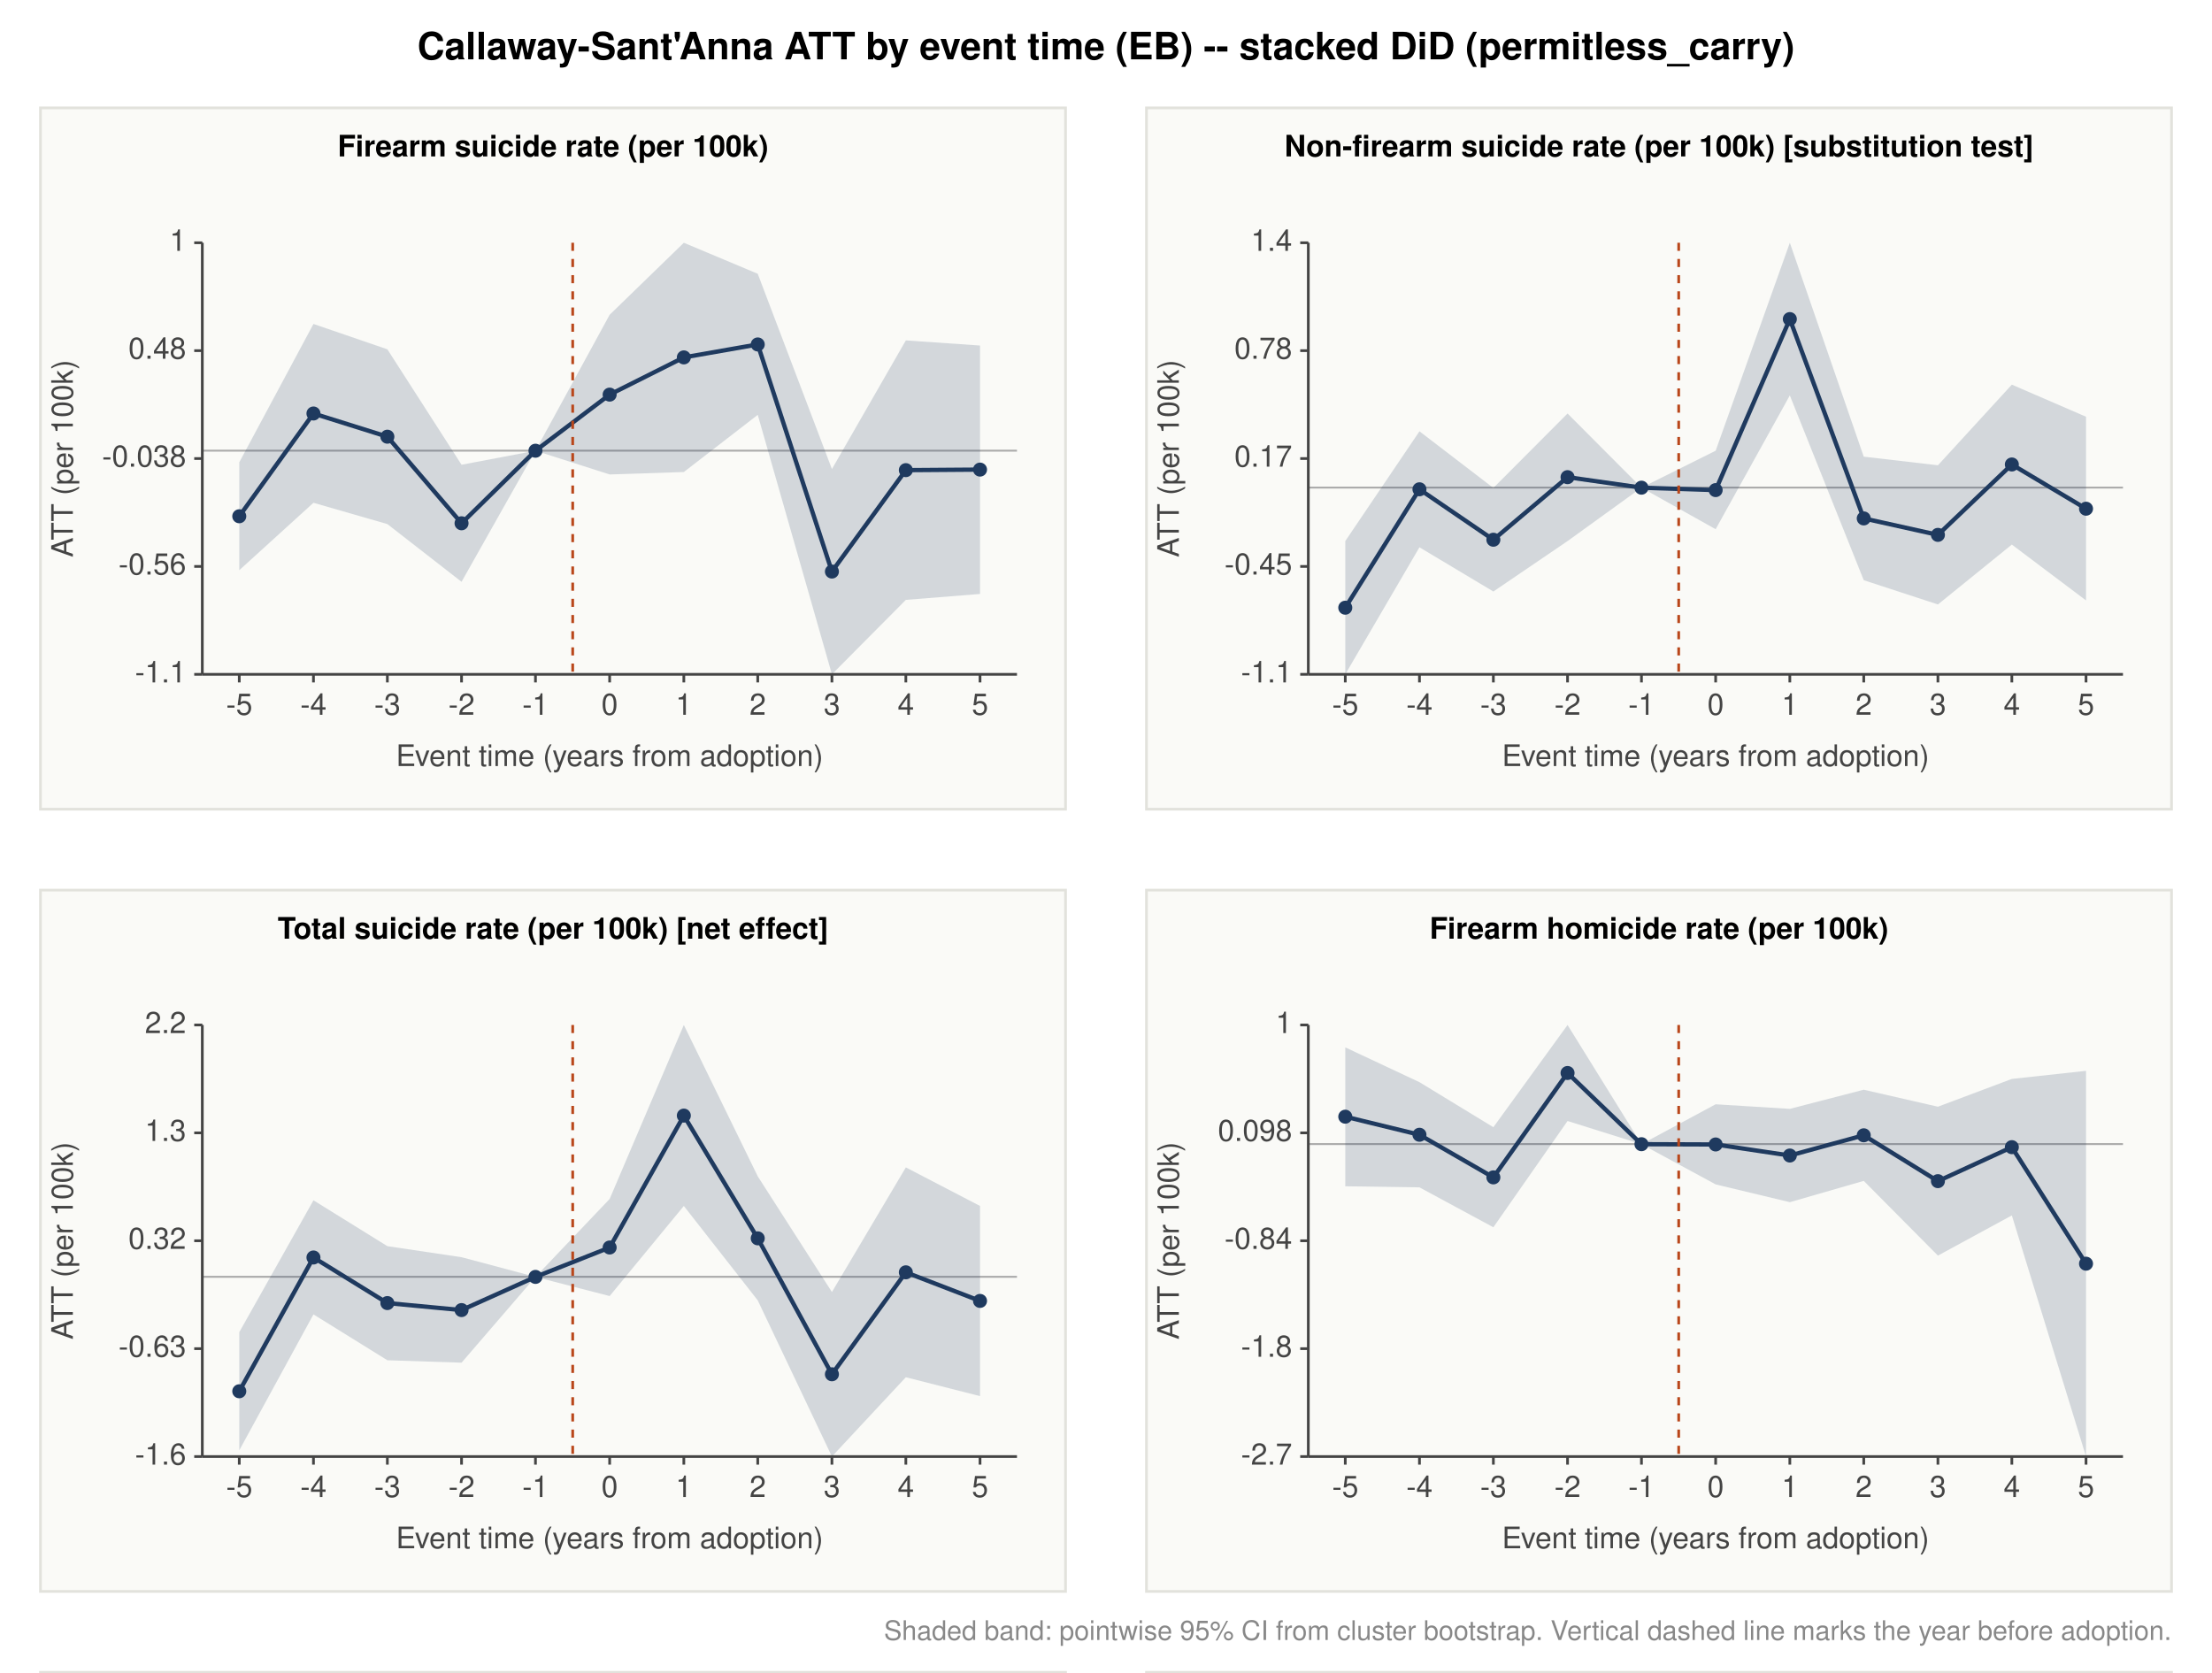
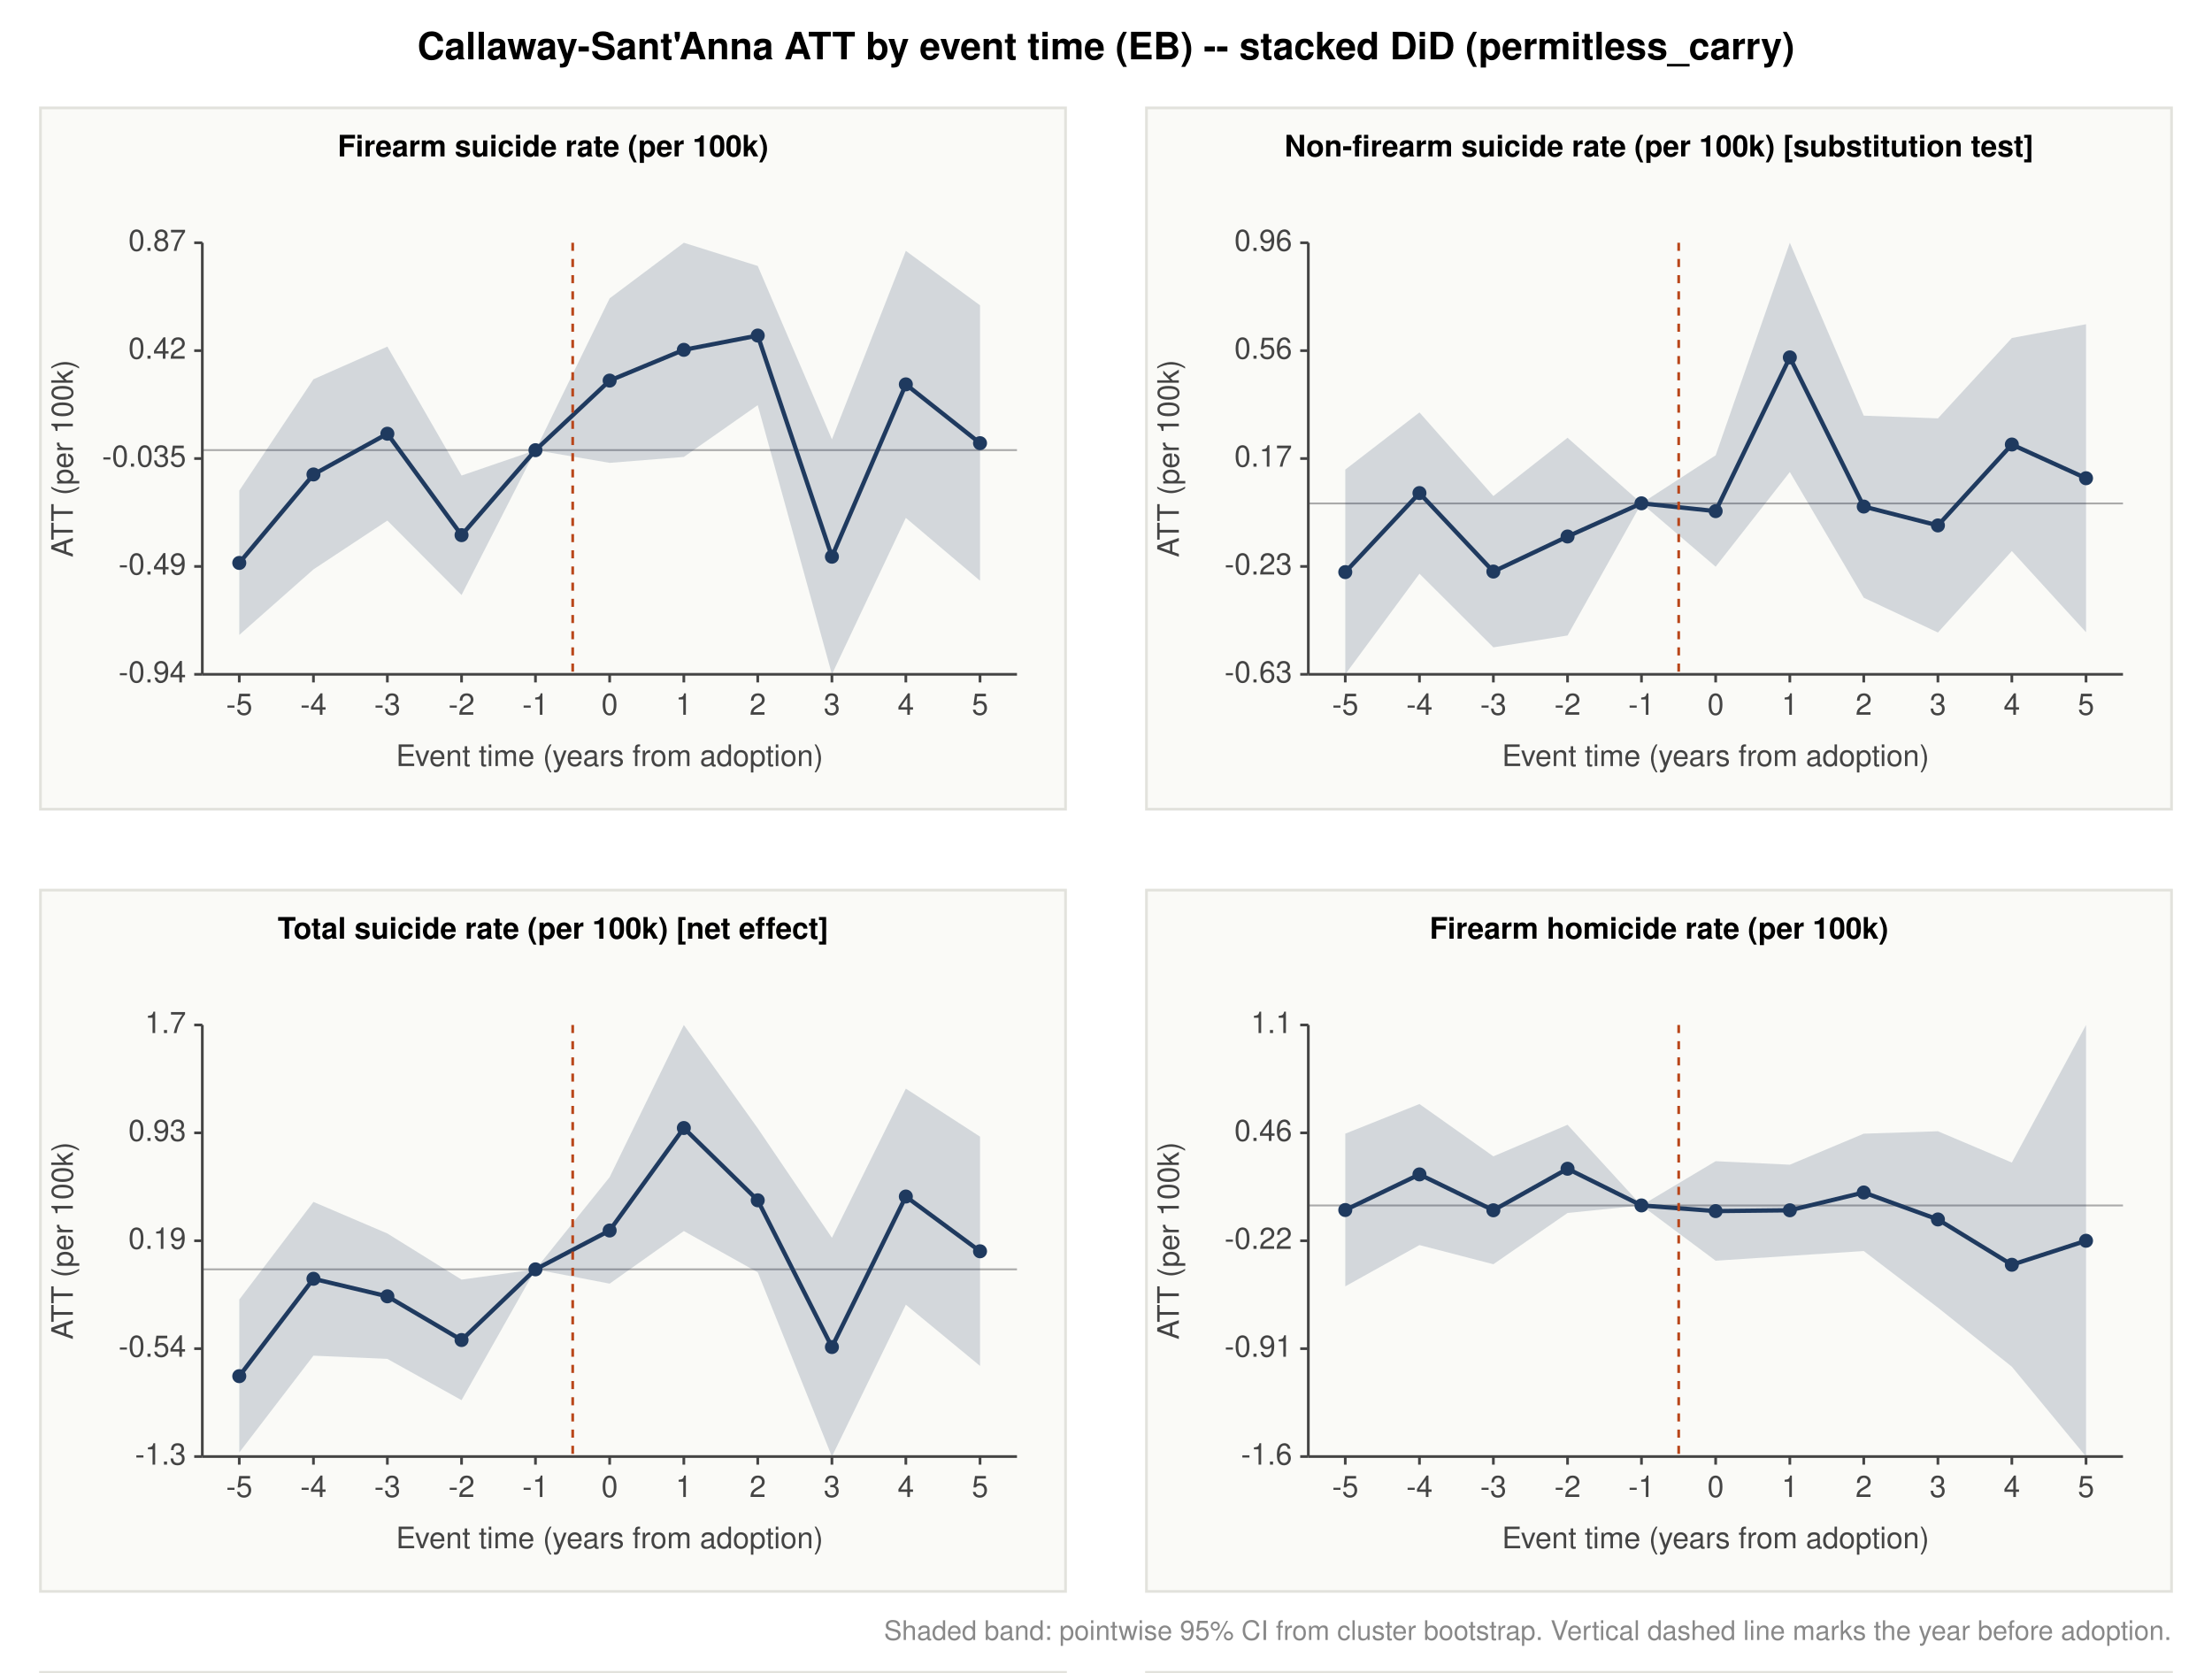
<svg xmlns="http://www.w3.org/2000/svg" viewBox="0 0 820 620" font-family="-apple-system, Segoe UI, Helvetica, Arial, sans-serif" font-size="11">
  <text x="410.0" y="22" text-anchor="middle" font-size="14" font-weight="600">Callaway-Sant'Anna ATT by event time (EB) -- stacked DiD (permitless_carry)</text>
  <rect x="15" y="40" width="380" height="260" fill="#fafaf7" stroke="#e2e2dc" />
  <text x="205.0" y="58" text-anchor="middle" font-weight="600">Firearm suicide rate (per 100k)</text>
-   <line x1="75" y1="167.081" x2="377" y2="167.081" stroke="#aaaaaa" stroke-width="0.7" />
-   <polygon points="88.7,171.4 116.2,120.1 143.6,129.5 171.1,172.3 198.5,167.1 226.0,116.7 253.5,90.0 280.9,101.5 308.4,173.9 335.8,126.2 363.3,128.1 363.3,220.2 335.8,222.4 308.4,250.0 280.9,153.8 253.5,175.0 226.0,175.9 198.5,167.1 171.1,215.7 143.6,194.3 116.2,186.4 88.7,211.4" fill="#1f3a5f" opacity="0.18" />
-   <polyline points="88.7,191.4 116.2,153.3 143.6,161.9 171.1,194.0 198.5,167.1 226.0,146.3 253.5,132.5 280.9,127.7 308.4,211.9 335.8,174.3 363.3,174.1" fill="none" stroke="#1f3a5f" stroke-width="1.6" />
-   <circle cx="88.7" cy="191.4" r="2.6" fill="#1f3a5f" />
-   <circle cx="116.2" cy="153.3" r="2.6" fill="#1f3a5f" />
-   <circle cx="143.6" cy="161.9" r="2.6" fill="#1f3a5f" />
-   <circle cx="171.1" cy="194.0" r="2.6" fill="#1f3a5f" />
-   <circle cx="198.5" cy="167.1" r="2.6" fill="#1f3a5f" />
-   <circle cx="226.0" cy="146.3" r="2.6" fill="#1f3a5f" />
-   <circle cx="253.5" cy="132.5" r="2.6" fill="#1f3a5f" />
-   <circle cx="280.9" cy="127.7" r="2.6" fill="#1f3a5f" />
-   <circle cx="308.4" cy="211.9" r="2.6" fill="#1f3a5f" />
-   <circle cx="335.8" cy="174.3" r="2.6" fill="#1f3a5f" />
-   <circle cx="363.3" cy="174.1" r="2.6" fill="#1f3a5f" />
+   <line x1="75" y1="166.871" x2="377" y2="166.871" stroke="#aaaaaa" stroke-width="0.7" />
+   <polygon points="88.7,181.9 116.2,140.6 143.6,128.5 171.1,176.3 198.5,166.9 226.0,110.6 253.5,90.0 280.9,98.6 308.4,162.9 335.8,93.0 363.3,113.2 363.3,215.3 335.8,192.0 308.4,250.0 280.9,150.2 253.5,169.4 226.0,171.6 198.5,166.9 171.1,220.6 143.6,193.0 116.2,211.1 88.7,235.4" fill="#1f3a5f" opacity="0.18" />
+   <polyline points="88.7,208.7 116.2,175.9 143.6,160.8 171.1,198.4 198.5,166.9 226.0,141.1 253.5,129.7 280.9,124.4 308.4,206.4 335.8,142.5 363.3,164.3" fill="none" stroke="#1f3a5f" stroke-width="1.6" />
+   <circle cx="88.7" cy="208.7" r="2.6" fill="#1f3a5f" />
+   <circle cx="116.2" cy="175.9" r="2.6" fill="#1f3a5f" />
+   <circle cx="143.6" cy="160.8" r="2.6" fill="#1f3a5f" />
+   <circle cx="171.1" cy="198.4" r="2.6" fill="#1f3a5f" />
+   <circle cx="198.5" cy="166.9" r="2.6" fill="#1f3a5f" />
+   <circle cx="226.0" cy="141.1" r="2.6" fill="#1f3a5f" />
+   <circle cx="253.5" cy="129.7" r="2.6" fill="#1f3a5f" />
+   <circle cx="280.9" cy="124.4" r="2.6" fill="#1f3a5f" />
+   <circle cx="308.4" cy="206.4" r="2.6" fill="#1f3a5f" />
+   <circle cx="335.8" cy="142.5" r="2.6" fill="#1f3a5f" />
+   <circle cx="363.3" cy="164.3" r="2.6" fill="#1f3a5f" />
  <line x1="212.3" y1="90" x2="212.3" y2="250" stroke="#b9461a" stroke-dasharray="3 3" />
  <line x1="75" y1="250" x2="377" y2="250" stroke="#444" />
  <line x1="75" y1="90" x2="75" y2="250" stroke="#444" />
  <line x1="88.7" y1="250" x2="88.7" y2="253" stroke="#444" />
  <text x="88.7" y="265" text-anchor="middle" fill="#444">-5</text>
  <line x1="116.2" y1="250" x2="116.2" y2="253" stroke="#444" />
  <text x="116.2" y="265" text-anchor="middle" fill="#444">-4</text>
  <line x1="143.6" y1="250" x2="143.6" y2="253" stroke="#444" />
  <text x="143.6" y="265" text-anchor="middle" fill="#444">-3</text>
  <line x1="171.1" y1="250" x2="171.1" y2="253" stroke="#444" />
  <text x="171.1" y="265" text-anchor="middle" fill="#444">-2</text>
  <line x1="198.5" y1="250" x2="198.5" y2="253" stroke="#444" />
  <text x="198.5" y="265" text-anchor="middle" fill="#444">-1</text>
  <line x1="226.0" y1="250" x2="226.0" y2="253" stroke="#444" />
  <text x="226.0" y="265" text-anchor="middle" fill="#444">0</text>
  <line x1="253.5" y1="250" x2="253.5" y2="253" stroke="#444" />
  <text x="253.5" y="265" text-anchor="middle" fill="#444">1</text>
  <line x1="280.9" y1="250" x2="280.9" y2="253" stroke="#444" />
  <text x="280.9" y="265" text-anchor="middle" fill="#444">2</text>
  <line x1="308.4" y1="250" x2="308.4" y2="253" stroke="#444" />
  <text x="308.4" y="265" text-anchor="middle" fill="#444">3</text>
  <line x1="335.8" y1="250" x2="335.8" y2="253" stroke="#444" />
  <text x="335.8" y="265" text-anchor="middle" fill="#444">4</text>
  <line x1="363.3" y1="250" x2="363.3" y2="253" stroke="#444" />
  <text x="363.3" y="265" text-anchor="middle" fill="#444">5</text>
  <line x1="72" y1="250.0" x2="75" y2="250.0" stroke="#444" />
-   <text x="69" y="253.0" text-anchor="end" fill="#444">-1.1</text>
+   <text x="69" y="253.0" text-anchor="end" fill="#444">-0.94</text>
  <line x1="72" y1="210.0" x2="75" y2="210.0" stroke="#444" />
-   <text x="69" y="213.0" text-anchor="end" fill="#444">-0.56</text>
+   <text x="69" y="213.0" text-anchor="end" fill="#444">-0.49</text>
  <line x1="72" y1="170.0" x2="75" y2="170.0" stroke="#444" />
-   <text x="69" y="173.0" text-anchor="end" fill="#444">-0.038</text>
+   <text x="69" y="173.0" text-anchor="end" fill="#444">-0.035</text>
  <line x1="72" y1="130.0" x2="75" y2="130.0" stroke="#444" />
-   <text x="69" y="133.0" text-anchor="end" fill="#444">0.48</text>
+   <text x="69" y="133.0" text-anchor="end" fill="#444">0.42</text>
  <line x1="72" y1="90.0" x2="75" y2="90.0" stroke="#444" />
-   <text x="69" y="93.0" text-anchor="end" fill="#444">1</text>
+   <text x="69" y="93.0" text-anchor="end" fill="#444">0.87</text>
  <text x="226.0" y="284" text-anchor="middle" fill="#444">Event time (years from adoption)</text>
  <text x="27" y="170.0" text-anchor="middle" fill="#444" transform="rotate(-90 27 170.0)">ATT (per 100k)</text>
  <rect x="425" y="40" width="380" height="260" fill="#fafaf7" stroke="#e2e2dc" />
  <text x="615.0" y="58" text-anchor="middle" font-weight="600">Non-firearm suicide rate (per 100k) [substitution test]</text>
-   <line x1="485" y1="180.769" x2="787" y2="180.769" stroke="#aaaaaa" stroke-width="0.7" />
-   <polygon points="498.7,200.6 526.2,159.9 553.6,180.9 581.1,153.3 608.5,180.8 636.0,167.1 663.5,90.0 690.9,169.3 718.4,172.5 745.8,142.6 773.3,154.5 773.3,222.6 745.8,201.9 718.4,224.1 690.9,215.1 663.5,146.6 636.0,196.2 608.5,180.8 581.1,200.6 553.6,219.3 526.2,202.9 498.7,250.0" fill="#1f3a5f" opacity="0.18" />
-   <polyline points="498.7,225.3 526.2,181.4 553.6,200.1 581.1,176.9 608.5,180.8 636.0,181.7 663.5,118.3 690.9,192.2 718.4,198.3 745.8,172.2 773.3,188.6" fill="none" stroke="#1f3a5f" stroke-width="1.6" />
-   <circle cx="498.7" cy="225.3" r="2.6" fill="#1f3a5f" />
-   <circle cx="526.2" cy="181.4" r="2.6" fill="#1f3a5f" />
-   <circle cx="553.6" cy="200.1" r="2.6" fill="#1f3a5f" />
-   <circle cx="581.1" cy="176.9" r="2.6" fill="#1f3a5f" />
-   <circle cx="608.5" cy="180.8" r="2.6" fill="#1f3a5f" />
-   <circle cx="636.0" cy="181.7" r="2.6" fill="#1f3a5f" />
-   <circle cx="663.5" cy="118.3" r="2.6" fill="#1f3a5f" />
-   <circle cx="690.9" cy="192.2" r="2.6" fill="#1f3a5f" />
-   <circle cx="718.4" cy="198.3" r="2.6" fill="#1f3a5f" />
-   <circle cx="745.8" cy="172.2" r="2.6" fill="#1f3a5f" />
-   <circle cx="773.3" cy="188.6" r="2.6" fill="#1f3a5f" />
+   <line x1="485" y1="186.65" x2="787" y2="186.65" stroke="#aaaaaa" stroke-width="0.7" />
+   <polygon points="498.7,174.1 526.2,152.9 553.6,183.9 581.1,162.3 608.5,186.6 636.0,168.8 663.5,90.0 690.9,154.1 718.4,155.1 745.8,125.3 773.3,120.2 773.3,234.4 745.8,204.3 718.4,234.5 690.9,221.6 663.5,175.0 636.0,210.1 608.5,186.6 581.1,235.6 553.6,240.0 526.2,212.7 498.7,250.0" fill="#1f3a5f" opacity="0.18" />
+   <polyline points="498.7,212.1 526.2,182.8 553.6,211.9 581.1,198.9 608.5,186.6 636.0,189.5 663.5,132.5 690.9,187.8 718.4,194.8 745.8,164.8 773.3,177.3" fill="none" stroke="#1f3a5f" stroke-width="1.6" />
+   <circle cx="498.7" cy="212.1" r="2.6" fill="#1f3a5f" />
+   <circle cx="526.2" cy="182.8" r="2.6" fill="#1f3a5f" />
+   <circle cx="553.6" cy="211.9" r="2.6" fill="#1f3a5f" />
+   <circle cx="581.1" cy="198.9" r="2.6" fill="#1f3a5f" />
+   <circle cx="608.5" cy="186.6" r="2.6" fill="#1f3a5f" />
+   <circle cx="636.0" cy="189.5" r="2.6" fill="#1f3a5f" />
+   <circle cx="663.5" cy="132.5" r="2.6" fill="#1f3a5f" />
+   <circle cx="690.9" cy="187.8" r="2.6" fill="#1f3a5f" />
+   <circle cx="718.4" cy="194.8" r="2.6" fill="#1f3a5f" />
+   <circle cx="745.8" cy="164.8" r="2.6" fill="#1f3a5f" />
+   <circle cx="773.3" cy="177.3" r="2.6" fill="#1f3a5f" />
  <line x1="622.3" y1="90" x2="622.3" y2="250" stroke="#b9461a" stroke-dasharray="3 3" />
  <line x1="485" y1="250" x2="787" y2="250" stroke="#444" />
  <line x1="485" y1="90" x2="485" y2="250" stroke="#444" />
  <line x1="498.7" y1="250" x2="498.7" y2="253" stroke="#444" />
  <text x="498.7" y="265" text-anchor="middle" fill="#444">-5</text>
  <line x1="526.2" y1="250" x2="526.2" y2="253" stroke="#444" />
  <text x="526.2" y="265" text-anchor="middle" fill="#444">-4</text>
  <line x1="553.6" y1="250" x2="553.6" y2="253" stroke="#444" />
  <text x="553.6" y="265" text-anchor="middle" fill="#444">-3</text>
  <line x1="581.1" y1="250" x2="581.1" y2="253" stroke="#444" />
  <text x="581.1" y="265" text-anchor="middle" fill="#444">-2</text>
  <line x1="608.5" y1="250" x2="608.5" y2="253" stroke="#444" />
  <text x="608.5" y="265" text-anchor="middle" fill="#444">-1</text>
  <line x1="636.0" y1="250" x2="636.0" y2="253" stroke="#444" />
  <text x="636.0" y="265" text-anchor="middle" fill="#444">0</text>
  <line x1="663.5" y1="250" x2="663.5" y2="253" stroke="#444" />
  <text x="663.5" y="265" text-anchor="middle" fill="#444">1</text>
  <line x1="690.9" y1="250" x2="690.9" y2="253" stroke="#444" />
  <text x="690.9" y="265" text-anchor="middle" fill="#444">2</text>
  <line x1="718.4" y1="250" x2="718.4" y2="253" stroke="#444" />
  <text x="718.4" y="265" text-anchor="middle" fill="#444">3</text>
  <line x1="745.8" y1="250" x2="745.8" y2="253" stroke="#444" />
  <text x="745.8" y="265" text-anchor="middle" fill="#444">4</text>
  <line x1="773.3" y1="250" x2="773.3" y2="253" stroke="#444" />
  <text x="773.3" y="265" text-anchor="middle" fill="#444">5</text>
  <line x1="482" y1="250.0" x2="485" y2="250.0" stroke="#444" />
-   <text x="479" y="253.0" text-anchor="end" fill="#444">-1.1</text>
+   <text x="479" y="253.0" text-anchor="end" fill="#444">-0.63</text>
  <line x1="482" y1="210.0" x2="485" y2="210.0" stroke="#444" />
-   <text x="479" y="213.0" text-anchor="end" fill="#444">-0.45</text>
+   <text x="479" y="213.0" text-anchor="end" fill="#444">-0.23</text>
  <line x1="482" y1="170.0" x2="485" y2="170.0" stroke="#444" />
  <text x="479" y="173.0" text-anchor="end" fill="#444">0.17</text>
  <line x1="482" y1="130.0" x2="485" y2="130.0" stroke="#444" />
-   <text x="479" y="133.0" text-anchor="end" fill="#444">0.78</text>
+   <text x="479" y="133.0" text-anchor="end" fill="#444">0.56</text>
  <line x1="482" y1="90.0" x2="485" y2="90.0" stroke="#444" />
-   <text x="479" y="93.0" text-anchor="end" fill="#444">1.4</text>
+   <text x="479" y="93.0" text-anchor="end" fill="#444">0.96</text>
  <text x="636.0" y="284" text-anchor="middle" fill="#444">Event time (years from adoption)</text>
  <text x="437" y="170.0" text-anchor="middle" fill="#444" transform="rotate(-90 437 170.0)">ATT (per 100k)</text>
  <rect x="15" y="330" width="380" height="260" fill="#fafaf7" stroke="#e2e2dc" />
  <text x="205.0" y="348" text-anchor="middle" font-weight="600">Total suicide rate (per 100k) [net effect]</text>
-   <line x1="75" y1="473.363" x2="377" y2="473.363" stroke="#aaaaaa" stroke-width="0.7" />
-   <polygon points="88.7,493.9 116.2,445.0 143.6,462.0 171.1,466.1 198.5,473.4 226.0,444.5 253.5,380.0 280.9,436.1 308.4,479.0 335.8,432.8 363.3,447.1 363.3,517.6 335.8,510.6 308.4,540.0 280.9,482.1 253.5,447.1 226.0,480.5 198.5,473.4 171.1,505.2 143.6,504.3 116.2,487.3 88.7,537.7" fill="#1f3a5f" opacity="0.18" />
-   <polyline points="88.7,515.8 116.2,466.2 143.6,483.1 171.1,485.7 198.5,473.4 226.0,462.5 253.5,413.6 280.9,459.1 308.4,509.5 335.8,471.7 363.3,482.3" fill="none" stroke="#1f3a5f" stroke-width="1.6" />
-   <circle cx="88.7" cy="515.8" r="2.6" fill="#1f3a5f" />
-   <circle cx="116.2" cy="466.2" r="2.6" fill="#1f3a5f" />
-   <circle cx="143.6" cy="483.1" r="2.6" fill="#1f3a5f" />
-   <circle cx="171.1" cy="485.7" r="2.6" fill="#1f3a5f" />
-   <circle cx="198.5" cy="473.4" r="2.6" fill="#1f3a5f" />
-   <circle cx="226.0" cy="462.5" r="2.6" fill="#1f3a5f" />
-   <circle cx="253.5" cy="413.6" r="2.6" fill="#1f3a5f" />
-   <circle cx="280.9" cy="459.1" r="2.6" fill="#1f3a5f" />
-   <circle cx="308.4" cy="509.5" r="2.6" fill="#1f3a5f" />
-   <circle cx="335.8" cy="471.7" r="2.6" fill="#1f3a5f" />
-   <circle cx="363.3" cy="482.3" r="2.6" fill="#1f3a5f" />
+   <line x1="75" y1="470.591" x2="377" y2="470.591" stroke="#aaaaaa" stroke-width="0.7" />
+   <polygon points="88.7,481.8 116.2,445.6 143.6,457.3 171.1,474.4 198.5,470.6 226.0,436.4 253.5,380.0 280.9,418.3 308.4,458.9 335.8,403.6 363.3,421.4 363.3,506.4 335.8,483.7 308.4,540.0 280.9,471.7 253.5,456.4 226.0,475.9 198.5,470.6 171.1,519.1 143.6,503.8 116.2,502.6 88.7,538.5" fill="#1f3a5f" opacity="0.18" />
+   <polyline points="88.7,510.2 116.2,474.1 143.6,480.6 171.1,496.8 198.5,470.6 226.0,456.2 253.5,418.2 280.9,445.0 308.4,499.4 335.8,443.6 363.3,463.9" fill="none" stroke="#1f3a5f" stroke-width="1.6" />
+   <circle cx="88.7" cy="510.2" r="2.6" fill="#1f3a5f" />
+   <circle cx="116.2" cy="474.1" r="2.6" fill="#1f3a5f" />
+   <circle cx="143.6" cy="480.6" r="2.6" fill="#1f3a5f" />
+   <circle cx="171.1" cy="496.8" r="2.6" fill="#1f3a5f" />
+   <circle cx="198.5" cy="470.6" r="2.6" fill="#1f3a5f" />
+   <circle cx="226.0" cy="456.2" r="2.6" fill="#1f3a5f" />
+   <circle cx="253.5" cy="418.2" r="2.6" fill="#1f3a5f" />
+   <circle cx="280.9" cy="445.0" r="2.6" fill="#1f3a5f" />
+   <circle cx="308.4" cy="499.4" r="2.6" fill="#1f3a5f" />
+   <circle cx="335.8" cy="443.6" r="2.6" fill="#1f3a5f" />
+   <circle cx="363.3" cy="463.9" r="2.6" fill="#1f3a5f" />
  <line x1="212.3" y1="380" x2="212.3" y2="540" stroke="#b9461a" stroke-dasharray="3 3" />
  <line x1="75" y1="540" x2="377" y2="540" stroke="#444" />
  <line x1="75" y1="380" x2="75" y2="540" stroke="#444" />
  <line x1="88.7" y1="540" x2="88.7" y2="543" stroke="#444" />
  <text x="88.7" y="555" text-anchor="middle" fill="#444">-5</text>
  <line x1="116.2" y1="540" x2="116.2" y2="543" stroke="#444" />
  <text x="116.2" y="555" text-anchor="middle" fill="#444">-4</text>
  <line x1="143.6" y1="540" x2="143.6" y2="543" stroke="#444" />
  <text x="143.6" y="555" text-anchor="middle" fill="#444">-3</text>
  <line x1="171.1" y1="540" x2="171.1" y2="543" stroke="#444" />
  <text x="171.1" y="555" text-anchor="middle" fill="#444">-2</text>
  <line x1="198.5" y1="540" x2="198.5" y2="543" stroke="#444" />
  <text x="198.5" y="555" text-anchor="middle" fill="#444">-1</text>
  <line x1="226.0" y1="540" x2="226.0" y2="543" stroke="#444" />
  <text x="226.0" y="555" text-anchor="middle" fill="#444">0</text>
  <line x1="253.5" y1="540" x2="253.5" y2="543" stroke="#444" />
  <text x="253.5" y="555" text-anchor="middle" fill="#444">1</text>
  <line x1="280.9" y1="540" x2="280.9" y2="543" stroke="#444" />
  <text x="280.9" y="555" text-anchor="middle" fill="#444">2</text>
  <line x1="308.4" y1="540" x2="308.4" y2="543" stroke="#444" />
  <text x="308.4" y="555" text-anchor="middle" fill="#444">3</text>
  <line x1="335.8" y1="540" x2="335.8" y2="543" stroke="#444" />
  <text x="335.8" y="555" text-anchor="middle" fill="#444">4</text>
  <line x1="363.3" y1="540" x2="363.3" y2="543" stroke="#444" />
  <text x="363.3" y="555" text-anchor="middle" fill="#444">5</text>
  <line x1="72" y1="540.0" x2="75" y2="540.0" stroke="#444" />
-   <text x="69" y="543.0" text-anchor="end" fill="#444">-1.6</text>
+   <text x="69" y="543.0" text-anchor="end" fill="#444">-1.3</text>
  <line x1="72" y1="500.0" x2="75" y2="500.0" stroke="#444" />
-   <text x="69" y="503.0" text-anchor="end" fill="#444">-0.63</text>
+   <text x="69" y="503.0" text-anchor="end" fill="#444">-0.54</text>
  <line x1="72" y1="460.0" x2="75" y2="460.0" stroke="#444" />
-   <text x="69" y="463.0" text-anchor="end" fill="#444">0.32</text>
+   <text x="69" y="463.0" text-anchor="end" fill="#444">0.19</text>
  <line x1="72" y1="420.0" x2="75" y2="420.0" stroke="#444" />
-   <text x="69" y="423.0" text-anchor="end" fill="#444">1.3</text>
+   <text x="69" y="423.0" text-anchor="end" fill="#444">0.93</text>
  <line x1="72" y1="380.0" x2="75" y2="380.0" stroke="#444" />
-   <text x="69" y="383.0" text-anchor="end" fill="#444">2.2</text>
+   <text x="69" y="383.0" text-anchor="end" fill="#444">1.7</text>
  <text x="226.0" y="574" text-anchor="middle" fill="#444">Event time (years from adoption)</text>
  <text x="27" y="460.0" text-anchor="middle" fill="#444" transform="rotate(-90 27 460.0)">ATT (per 100k)</text>
  <rect x="425" y="330" width="380" height="260" fill="#fafaf7" stroke="#e2e2dc" />
  <text x="615.0" y="348" text-anchor="middle" font-weight="600">Firearm homicide rate (per 100k)</text>
-   <line x1="485" y1="424.151" x2="787" y2="424.151" stroke="#aaaaaa" stroke-width="0.7" />
-   <polygon points="498.7,388.3 526.2,401.2 553.6,417.9 581.1,380.0 608.5,424.2 636.0,409.4 663.5,411.1 690.9,404.0 718.4,410.3 745.8,400.0 773.3,397.0 773.3,540.0 745.8,450.6 718.4,465.5 690.9,437.8 663.5,445.7 636.0,439.1 608.5,424.2 581.1,415.6 553.6,455.0 526.2,440.2 498.7,439.8" fill="#1f3a5f" opacity="0.18" />
-   <polyline points="498.7,414.0 526.2,420.7 553.6,436.5 581.1,397.8 608.5,424.2 636.0,424.3 663.5,428.4 690.9,420.9 718.4,437.9 745.8,425.3 773.3,468.5" fill="none" stroke="#1f3a5f" stroke-width="1.6" />
-   <circle cx="498.7" cy="414.0" r="2.6" fill="#1f3a5f" />
-   <circle cx="526.2" cy="420.7" r="2.6" fill="#1f3a5f" />
-   <circle cx="553.6" cy="436.5" r="2.6" fill="#1f3a5f" />
-   <circle cx="581.1" cy="397.8" r="2.6" fill="#1f3a5f" />
-   <circle cx="608.5" cy="424.2" r="2.6" fill="#1f3a5f" />
-   <circle cx="636.0" cy="424.3" r="2.6" fill="#1f3a5f" />
-   <circle cx="663.5" cy="428.4" r="2.6" fill="#1f3a5f" />
-   <circle cx="690.9" cy="420.9" r="2.6" fill="#1f3a5f" />
-   <circle cx="718.4" cy="437.9" r="2.6" fill="#1f3a5f" />
-   <circle cx="745.8" cy="425.3" r="2.6" fill="#1f3a5f" />
-   <circle cx="773.3" cy="468.5" r="2.6" fill="#1f3a5f" />
+   <line x1="485" y1="446.914" x2="787" y2="446.914" stroke="#aaaaaa" stroke-width="0.7" />
+   <polygon points="498.7,420.3 526.2,409.3 553.6,428.7 581.1,417.0 608.5,446.9 636.0,430.5 663.5,431.8 690.9,420.3 718.4,419.4 745.8,431.0 773.3,380.0 773.3,540.0 745.8,506.7 718.4,484.8 690.9,463.8 663.5,465.6 636.0,467.4 608.5,446.9 581.1,449.7 553.6,468.7 526.2,461.6 498.7,476.9" fill="#1f3a5f" opacity="0.18" />
+   <polyline points="498.7,448.6 526.2,435.4 553.6,448.7 581.1,433.3 608.5,446.9 636.0,449.0 663.5,448.7 690.9,442.1 718.4,452.1 745.8,468.9 773.3,460.0" fill="none" stroke="#1f3a5f" stroke-width="1.6" />
+   <circle cx="498.7" cy="448.6" r="2.6" fill="#1f3a5f" />
+   <circle cx="526.2" cy="435.4" r="2.6" fill="#1f3a5f" />
+   <circle cx="553.6" cy="448.7" r="2.6" fill="#1f3a5f" />
+   <circle cx="581.1" cy="433.3" r="2.6" fill="#1f3a5f" />
+   <circle cx="608.5" cy="446.9" r="2.6" fill="#1f3a5f" />
+   <circle cx="636.0" cy="449.0" r="2.6" fill="#1f3a5f" />
+   <circle cx="663.5" cy="448.7" r="2.6" fill="#1f3a5f" />
+   <circle cx="690.9" cy="442.1" r="2.6" fill="#1f3a5f" />
+   <circle cx="718.4" cy="452.1" r="2.6" fill="#1f3a5f" />
+   <circle cx="745.8" cy="468.9" r="2.6" fill="#1f3a5f" />
+   <circle cx="773.3" cy="460.0" r="2.6" fill="#1f3a5f" />
  <line x1="622.3" y1="380" x2="622.3" y2="540" stroke="#b9461a" stroke-dasharray="3 3" />
  <line x1="485" y1="540" x2="787" y2="540" stroke="#444" />
  <line x1="485" y1="380" x2="485" y2="540" stroke="#444" />
  <line x1="498.7" y1="540" x2="498.7" y2="543" stroke="#444" />
  <text x="498.7" y="555" text-anchor="middle" fill="#444">-5</text>
  <line x1="526.2" y1="540" x2="526.2" y2="543" stroke="#444" />
  <text x="526.2" y="555" text-anchor="middle" fill="#444">-4</text>
  <line x1="553.6" y1="540" x2="553.6" y2="543" stroke="#444" />
  <text x="553.6" y="555" text-anchor="middle" fill="#444">-3</text>
  <line x1="581.1" y1="540" x2="581.1" y2="543" stroke="#444" />
  <text x="581.1" y="555" text-anchor="middle" fill="#444">-2</text>
  <line x1="608.5" y1="540" x2="608.5" y2="543" stroke="#444" />
  <text x="608.5" y="555" text-anchor="middle" fill="#444">-1</text>
  <line x1="636.0" y1="540" x2="636.0" y2="543" stroke="#444" />
  <text x="636.0" y="555" text-anchor="middle" fill="#444">0</text>
  <line x1="663.5" y1="540" x2="663.5" y2="543" stroke="#444" />
  <text x="663.5" y="555" text-anchor="middle" fill="#444">1</text>
  <line x1="690.9" y1="540" x2="690.9" y2="543" stroke="#444" />
  <text x="690.9" y="555" text-anchor="middle" fill="#444">2</text>
  <line x1="718.4" y1="540" x2="718.4" y2="543" stroke="#444" />
  <text x="718.4" y="555" text-anchor="middle" fill="#444">3</text>
  <line x1="745.8" y1="540" x2="745.8" y2="543" stroke="#444" />
  <text x="745.8" y="555" text-anchor="middle" fill="#444">4</text>
  <line x1="773.3" y1="540" x2="773.3" y2="543" stroke="#444" />
  <text x="773.3" y="555" text-anchor="middle" fill="#444">5</text>
  <line x1="482" y1="540.0" x2="485" y2="540.0" stroke="#444" />
-   <text x="479" y="543.0" text-anchor="end" fill="#444">-2.7</text>
+   <text x="479" y="543.0" text-anchor="end" fill="#444">-1.6</text>
  <line x1="482" y1="500.0" x2="485" y2="500.0" stroke="#444" />
-   <text x="479" y="503.0" text-anchor="end" fill="#444">-1.8</text>
+   <text x="479" y="503.0" text-anchor="end" fill="#444">-0.91</text>
  <line x1="482" y1="460.0" x2="485" y2="460.0" stroke="#444" />
-   <text x="479" y="463.0" text-anchor="end" fill="#444">-0.84</text>
+   <text x="479" y="463.0" text-anchor="end" fill="#444">-0.22</text>
  <line x1="482" y1="420.0" x2="485" y2="420.0" stroke="#444" />
-   <text x="479" y="423.0" text-anchor="end" fill="#444">0.098</text>
+   <text x="479" y="423.0" text-anchor="end" fill="#444">0.46</text>
  <line x1="482" y1="380.0" x2="485" y2="380.0" stroke="#444" />
-   <text x="479" y="383.0" text-anchor="end" fill="#444">1</text>
+   <text x="479" y="383.0" text-anchor="end" fill="#444">1.1</text>
  <text x="636.0" y="574" text-anchor="middle" fill="#444">Event time (years from adoption)</text>
  <text x="437" y="460.0" text-anchor="middle" fill="#444" transform="rotate(-90 437 460.0)">ATT (per 100k)</text>
  <rect x="15" y="620" width="380" height="260" fill="#fafaf7" stroke="#e2e2dc" />
  <text x="205.0" y="638" text-anchor="middle" font-weight="600">Total homicide rate (per 100k)</text>
-   <line x1="75" y1="723.67" x2="377" y2="723.67" stroke="#aaaaaa" stroke-width="0.7" />
-   <polygon points="88.7,700.1 116.2,701.4 143.6,707.5 171.1,670.0 198.5,723.7 226.0,705.2 253.5,711.8 280.9,713.5 308.4,714.5 335.8,714.2 363.3,750.0 363.3,830.0 335.8,763.4 308.4,755.6 280.9,744.7 253.5,743.8 226.0,736.4 198.5,723.7 171.1,704.9 143.6,736.4 116.2,744.9 88.7,742.8" fill="#1f3a5f" opacity="0.18" />
-   <polyline points="88.7,721.4 116.2,723.2 143.6,721.9 171.1,687.4 198.5,723.7 226.0,720.8 253.5,727.8 280.9,729.1 308.4,735.0 335.8,738.8 363.3,790.0" fill="none" stroke="#1f3a5f" stroke-width="1.6" />
-   <circle cx="88.7" cy="721.4" r="2.6" fill="#1f3a5f" />
-   <circle cx="116.2" cy="723.2" r="2.6" fill="#1f3a5f" />
-   <circle cx="143.6" cy="721.9" r="2.6" fill="#1f3a5f" />
-   <circle cx="171.1" cy="687.4" r="2.6" fill="#1f3a5f" />
-   <circle cx="198.5" cy="723.7" r="2.6" fill="#1f3a5f" />
-   <circle cx="226.0" cy="720.8" r="2.6" fill="#1f3a5f" />
+   <line x1="75" y1="724.011" x2="377" y2="724.011" stroke="#aaaaaa" stroke-width="0.7" />
+   <polygon points="88.7,682.9 116.2,670.0 143.6,687.9 171.1,695.8 198.5,724.0 226.0,705.8 253.5,709.1 280.9,703.9 308.4,691.8 335.8,726.3 363.3,738.3 363.3,830.0 335.8,814.4 308.4,758.4 280.9,763.0 253.5,746.4 226.0,751.6 198.5,724.0 171.1,734.0 143.6,733.6 116.2,718.9 88.7,740.0" fill="#1f3a5f" opacity="0.18" />
+   <polyline points="88.7,711.5 116.2,694.5 143.6,710.8 171.1,714.9 198.5,724.0 226.0,728.7 253.5,727.8 280.9,733.5 308.4,725.1 335.8,770.3 363.3,784.1" fill="none" stroke="#1f3a5f" stroke-width="1.6" />
+   <circle cx="88.7" cy="711.5" r="2.6" fill="#1f3a5f" />
+   <circle cx="116.2" cy="694.5" r="2.6" fill="#1f3a5f" />
+   <circle cx="143.6" cy="710.8" r="2.6" fill="#1f3a5f" />
+   <circle cx="171.1" cy="714.9" r="2.6" fill="#1f3a5f" />
+   <circle cx="198.5" cy="724.0" r="2.6" fill="#1f3a5f" />
+   <circle cx="226.0" cy="728.7" r="2.6" fill="#1f3a5f" />
  <circle cx="253.5" cy="727.8" r="2.6" fill="#1f3a5f" />
-   <circle cx="280.9" cy="729.1" r="2.6" fill="#1f3a5f" />
-   <circle cx="308.4" cy="735.0" r="2.6" fill="#1f3a5f" />
-   <circle cx="335.8" cy="738.8" r="2.6" fill="#1f3a5f" />
-   <circle cx="363.3" cy="790.0" r="2.6" fill="#1f3a5f" />
+   <circle cx="280.9" cy="733.5" r="2.6" fill="#1f3a5f" />
+   <circle cx="308.4" cy="725.1" r="2.6" fill="#1f3a5f" />
+   <circle cx="335.8" cy="770.3" r="2.6" fill="#1f3a5f" />
+   <circle cx="363.3" cy="784.1" r="2.6" fill="#1f3a5f" />
  <line x1="212.3" y1="670" x2="212.3" y2="830" stroke="#b9461a" stroke-dasharray="3 3" />
  <line x1="75" y1="830" x2="377" y2="830" stroke="#444" />
  <line x1="75" y1="670" x2="75" y2="830" stroke="#444" />
  <line x1="88.7" y1="830" x2="88.7" y2="833" stroke="#444" />
  <text x="88.7" y="845" text-anchor="middle" fill="#444">-5</text>
  <line x1="116.2" y1="830" x2="116.2" y2="833" stroke="#444" />
  <text x="116.2" y="845" text-anchor="middle" fill="#444">-4</text>
  <line x1="143.6" y1="830" x2="143.6" y2="833" stroke="#444" />
  <text x="143.6" y="845" text-anchor="middle" fill="#444">-3</text>
  <line x1="171.1" y1="830" x2="171.1" y2="833" stroke="#444" />
  <text x="171.1" y="845" text-anchor="middle" fill="#444">-2</text>
  <line x1="198.5" y1="830" x2="198.5" y2="833" stroke="#444" />
  <text x="198.5" y="845" text-anchor="middle" fill="#444">-1</text>
  <line x1="226.0" y1="830" x2="226.0" y2="833" stroke="#444" />
  <text x="226.0" y="845" text-anchor="middle" fill="#444">0</text>
  <line x1="253.5" y1="830" x2="253.5" y2="833" stroke="#444" />
  <text x="253.5" y="845" text-anchor="middle" fill="#444">1</text>
  <line x1="280.9" y1="830" x2="280.9" y2="833" stroke="#444" />
  <text x="280.9" y="845" text-anchor="middle" fill="#444">2</text>
  <line x1="308.4" y1="830" x2="308.4" y2="833" stroke="#444" />
  <text x="308.4" y="845" text-anchor="middle" fill="#444">3</text>
  <line x1="335.8" y1="830" x2="335.8" y2="833" stroke="#444" />
  <text x="335.8" y="845" text-anchor="middle" fill="#444">4</text>
  <line x1="363.3" y1="830" x2="363.3" y2="833" stroke="#444" />
  <text x="363.3" y="845" text-anchor="middle" fill="#444">5</text>
  <line x1="72" y1="830.0" x2="75" y2="830.0" stroke="#444" />
-   <text x="69" y="833.0" text-anchor="end" fill="#444">-3.1</text>
+   <text x="69" y="833.0" text-anchor="end" fill="#444">-1.7</text>
  <line x1="72" y1="790.0" x2="75" y2="790.0" stroke="#444" />
-   <text x="69" y="793.0" text-anchor="end" fill="#444">-1.9</text>
+   <text x="69" y="793.0" text-anchor="end" fill="#444">-1.1</text>
  <line x1="72" y1="750.0" x2="75" y2="750.0" stroke="#444" />
-   <text x="69" y="753.0" text-anchor="end" fill="#444">-0.77</text>
+   <text x="69" y="753.0" text-anchor="end" fill="#444">-0.43</text>
  <line x1="72" y1="710.0" x2="75" y2="710.0" stroke="#444" />
-   <text x="69" y="713.0" text-anchor="end" fill="#444">0.4</text>
+   <text x="69" y="713.0" text-anchor="end" fill="#444">0.23</text>
  <line x1="72" y1="670.0" x2="75" y2="670.0" stroke="#444" />
-   <text x="69" y="673.0" text-anchor="end" fill="#444">1.6</text>
+   <text x="69" y="673.0" text-anchor="end" fill="#444">0.88</text>
  <text x="226.0" y="864" text-anchor="middle" fill="#444">Event time (years from adoption)</text>
  <text x="27" y="750.0" text-anchor="middle" fill="#444" transform="rotate(-90 27 750.0)">ATT (per 100k)</text>
  <rect x="425" y="620" width="380" height="260" fill="#fafaf7" stroke="#e2e2dc" />
  <text x="615.0" y="638" text-anchor="middle" font-weight="600">Motor vehicle theft rate (per 100k) [placebo]</text>
-   <line x1="485" y1="714.477" x2="787" y2="714.477" stroke="#aaaaaa" stroke-width="0.7" />
-   <polygon points="498.7,679.0 526.2,670.3 553.6,670.0 581.1,677.3 608.5,714.5 636.0,701.4 663.5,705.6 690.9,718.6 718.4,708.7 745.8,731.6 773.3,724.7 773.3,830.0 745.8,802.6 718.4,751.4 690.9,782.2 663.5,734.9 636.0,732.8 608.5,714.5 581.1,700.6 553.6,701.1 526.2,715.4 498.7,738.4" fill="#1f3a5f" opacity="0.18" />
-   <polyline points="498.7,708.7 526.2,692.9 553.6,685.6 581.1,689.0 608.5,714.5 636.0,717.1 663.5,720.3 690.9,750.4 718.4,730.1 745.8,767.1 773.3,777.3" fill="none" stroke="#1f3a5f" stroke-width="1.6" />
-   <circle cx="498.7" cy="708.7" r="2.6" fill="#1f3a5f" />
-   <circle cx="526.2" cy="692.9" r="2.6" fill="#1f3a5f" />
-   <circle cx="553.6" cy="685.6" r="2.6" fill="#1f3a5f" />
-   <circle cx="581.1" cy="689.0" r="2.6" fill="#1f3a5f" />
-   <circle cx="608.5" cy="714.5" r="2.6" fill="#1f3a5f" />
-   <circle cx="636.0" cy="717.1" r="2.6" fill="#1f3a5f" />
-   <circle cx="663.5" cy="720.3" r="2.6" fill="#1f3a5f" />
-   <circle cx="690.9" cy="750.4" r="2.6" fill="#1f3a5f" />
-   <circle cx="718.4" cy="730.1" r="2.6" fill="#1f3a5f" />
-   <circle cx="745.8" cy="767.1" r="2.6" fill="#1f3a5f" />
-   <circle cx="773.3" cy="777.3" r="2.6" fill="#1f3a5f" />
+   <line x1="485" y1="730.746" x2="787" y2="730.746" stroke="#aaaaaa" stroke-width="0.7" />
+   <polygon points="498.7,674.9 526.2,670.0 553.6,681.4 581.1,701.4 608.5,730.7 636.0,727.4 663.5,729.1 690.9,732.2 718.4,721.3 745.8,737.0 773.3,733.3 773.3,830.0 745.8,797.1 718.4,782.2 690.9,781.1 663.5,769.0 636.0,759.4 608.5,730.7 581.1,730.3 553.6,722.2 526.2,725.3 498.7,736.9" fill="#1f3a5f" opacity="0.18" />
+   <polyline points="498.7,705.9 526.2,697.7 553.6,701.8 581.1,715.8 608.5,730.7 636.0,743.4 663.5,749.0 690.9,756.6 718.4,751.8 745.8,767.0 773.3,781.6" fill="none" stroke="#1f3a5f" stroke-width="1.6" />
+   <circle cx="498.7" cy="705.9" r="2.6" fill="#1f3a5f" />
+   <circle cx="526.2" cy="697.7" r="2.6" fill="#1f3a5f" />
+   <circle cx="553.6" cy="701.8" r="2.6" fill="#1f3a5f" />
+   <circle cx="581.1" cy="715.8" r="2.6" fill="#1f3a5f" />
+   <circle cx="608.5" cy="730.7" r="2.6" fill="#1f3a5f" />
+   <circle cx="636.0" cy="743.4" r="2.6" fill="#1f3a5f" />
+   <circle cx="663.5" cy="749.0" r="2.6" fill="#1f3a5f" />
+   <circle cx="690.9" cy="756.6" r="2.6" fill="#1f3a5f" />
+   <circle cx="718.4" cy="751.8" r="2.6" fill="#1f3a5f" />
+   <circle cx="745.8" cy="767.0" r="2.6" fill="#1f3a5f" />
+   <circle cx="773.3" cy="781.6" r="2.6" fill="#1f3a5f" />
  <line x1="622.3" y1="670" x2="622.3" y2="830" stroke="#b9461a" stroke-dasharray="3 3" />
  <line x1="485" y1="830" x2="787" y2="830" stroke="#444" />
  <line x1="485" y1="670" x2="485" y2="830" stroke="#444" />
  <line x1="498.7" y1="830" x2="498.7" y2="833" stroke="#444" />
  <text x="498.7" y="845" text-anchor="middle" fill="#444">-5</text>
  <line x1="526.2" y1="830" x2="526.2" y2="833" stroke="#444" />
  <text x="526.2" y="845" text-anchor="middle" fill="#444">-4</text>
  <line x1="553.6" y1="830" x2="553.6" y2="833" stroke="#444" />
  <text x="553.6" y="845" text-anchor="middle" fill="#444">-3</text>
  <line x1="581.1" y1="830" x2="581.1" y2="833" stroke="#444" />
  <text x="581.1" y="845" text-anchor="middle" fill="#444">-2</text>
  <line x1="608.5" y1="830" x2="608.5" y2="833" stroke="#444" />
  <text x="608.5" y="845" text-anchor="middle" fill="#444">-1</text>
  <line x1="636.0" y1="830" x2="636.0" y2="833" stroke="#444" />
  <text x="636.0" y="845" text-anchor="middle" fill="#444">0</text>
  <line x1="663.5" y1="830" x2="663.5" y2="833" stroke="#444" />
  <text x="663.5" y="845" text-anchor="middle" fill="#444">1</text>
  <line x1="690.9" y1="830" x2="690.9" y2="833" stroke="#444" />
  <text x="690.9" y="845" text-anchor="middle" fill="#444">2</text>
  <line x1="718.4" y1="830" x2="718.4" y2="833" stroke="#444" />
  <text x="718.4" y="845" text-anchor="middle" fill="#444">3</text>
  <line x1="745.8" y1="830" x2="745.8" y2="833" stroke="#444" />
  <text x="745.8" y="845" text-anchor="middle" fill="#444">4</text>
  <line x1="773.3" y1="830" x2="773.3" y2="833" stroke="#444" />
  <text x="773.3" y="845" text-anchor="middle" fill="#444">5</text>
  <line x1="482" y1="830.0" x2="485" y2="830.0" stroke="#444" />
-   <text x="479" y="833.0" text-anchor="end" fill="#444">-2.1e+02</text>
+   <text x="479" y="833.0" text-anchor="end" fill="#444">-1.3e+02</text>
  <line x1="482" y1="790.0" x2="485" y2="790.0" stroke="#444" />
-   <text x="479" y="793.0" text-anchor="end" fill="#444">-1.4e+02</text>
+   <text x="479" y="793.0" text-anchor="end" fill="#444">-79</text>
  <line x1="482" y1="750.0" x2="485" y2="750.0" stroke="#444" />
-   <text x="479" y="753.0" text-anchor="end" fill="#444">-64</text>
+   <text x="479" y="753.0" text-anchor="end" fill="#444">-26</text>
  <line x1="482" y1="710.0" x2="485" y2="710.0" stroke="#444" />
-   <text x="479" y="713.0" text-anchor="end" fill="#444">8</text>
+   <text x="479" y="713.0" text-anchor="end" fill="#444">28</text>
  <line x1="482" y1="670.0" x2="485" y2="670.0" stroke="#444" />
-   <text x="479" y="673.0" text-anchor="end" fill="#444">80</text>
+   <text x="479" y="673.0" text-anchor="end" fill="#444">81</text>
  <text x="636.0" y="864" text-anchor="middle" fill="#444">Event time (years from adoption)</text>
  <text x="437" y="750.0" text-anchor="middle" fill="#444" transform="rotate(-90 437 750.0)">ATT (per 100k)</text>
  <text x="805" y="608" text-anchor="end" fill="#888" font-size="10">Shaded band: pointwise 95% CI from cluster bootstrap. Vertical dashed line marks the year before adoption.</text>
</svg>
